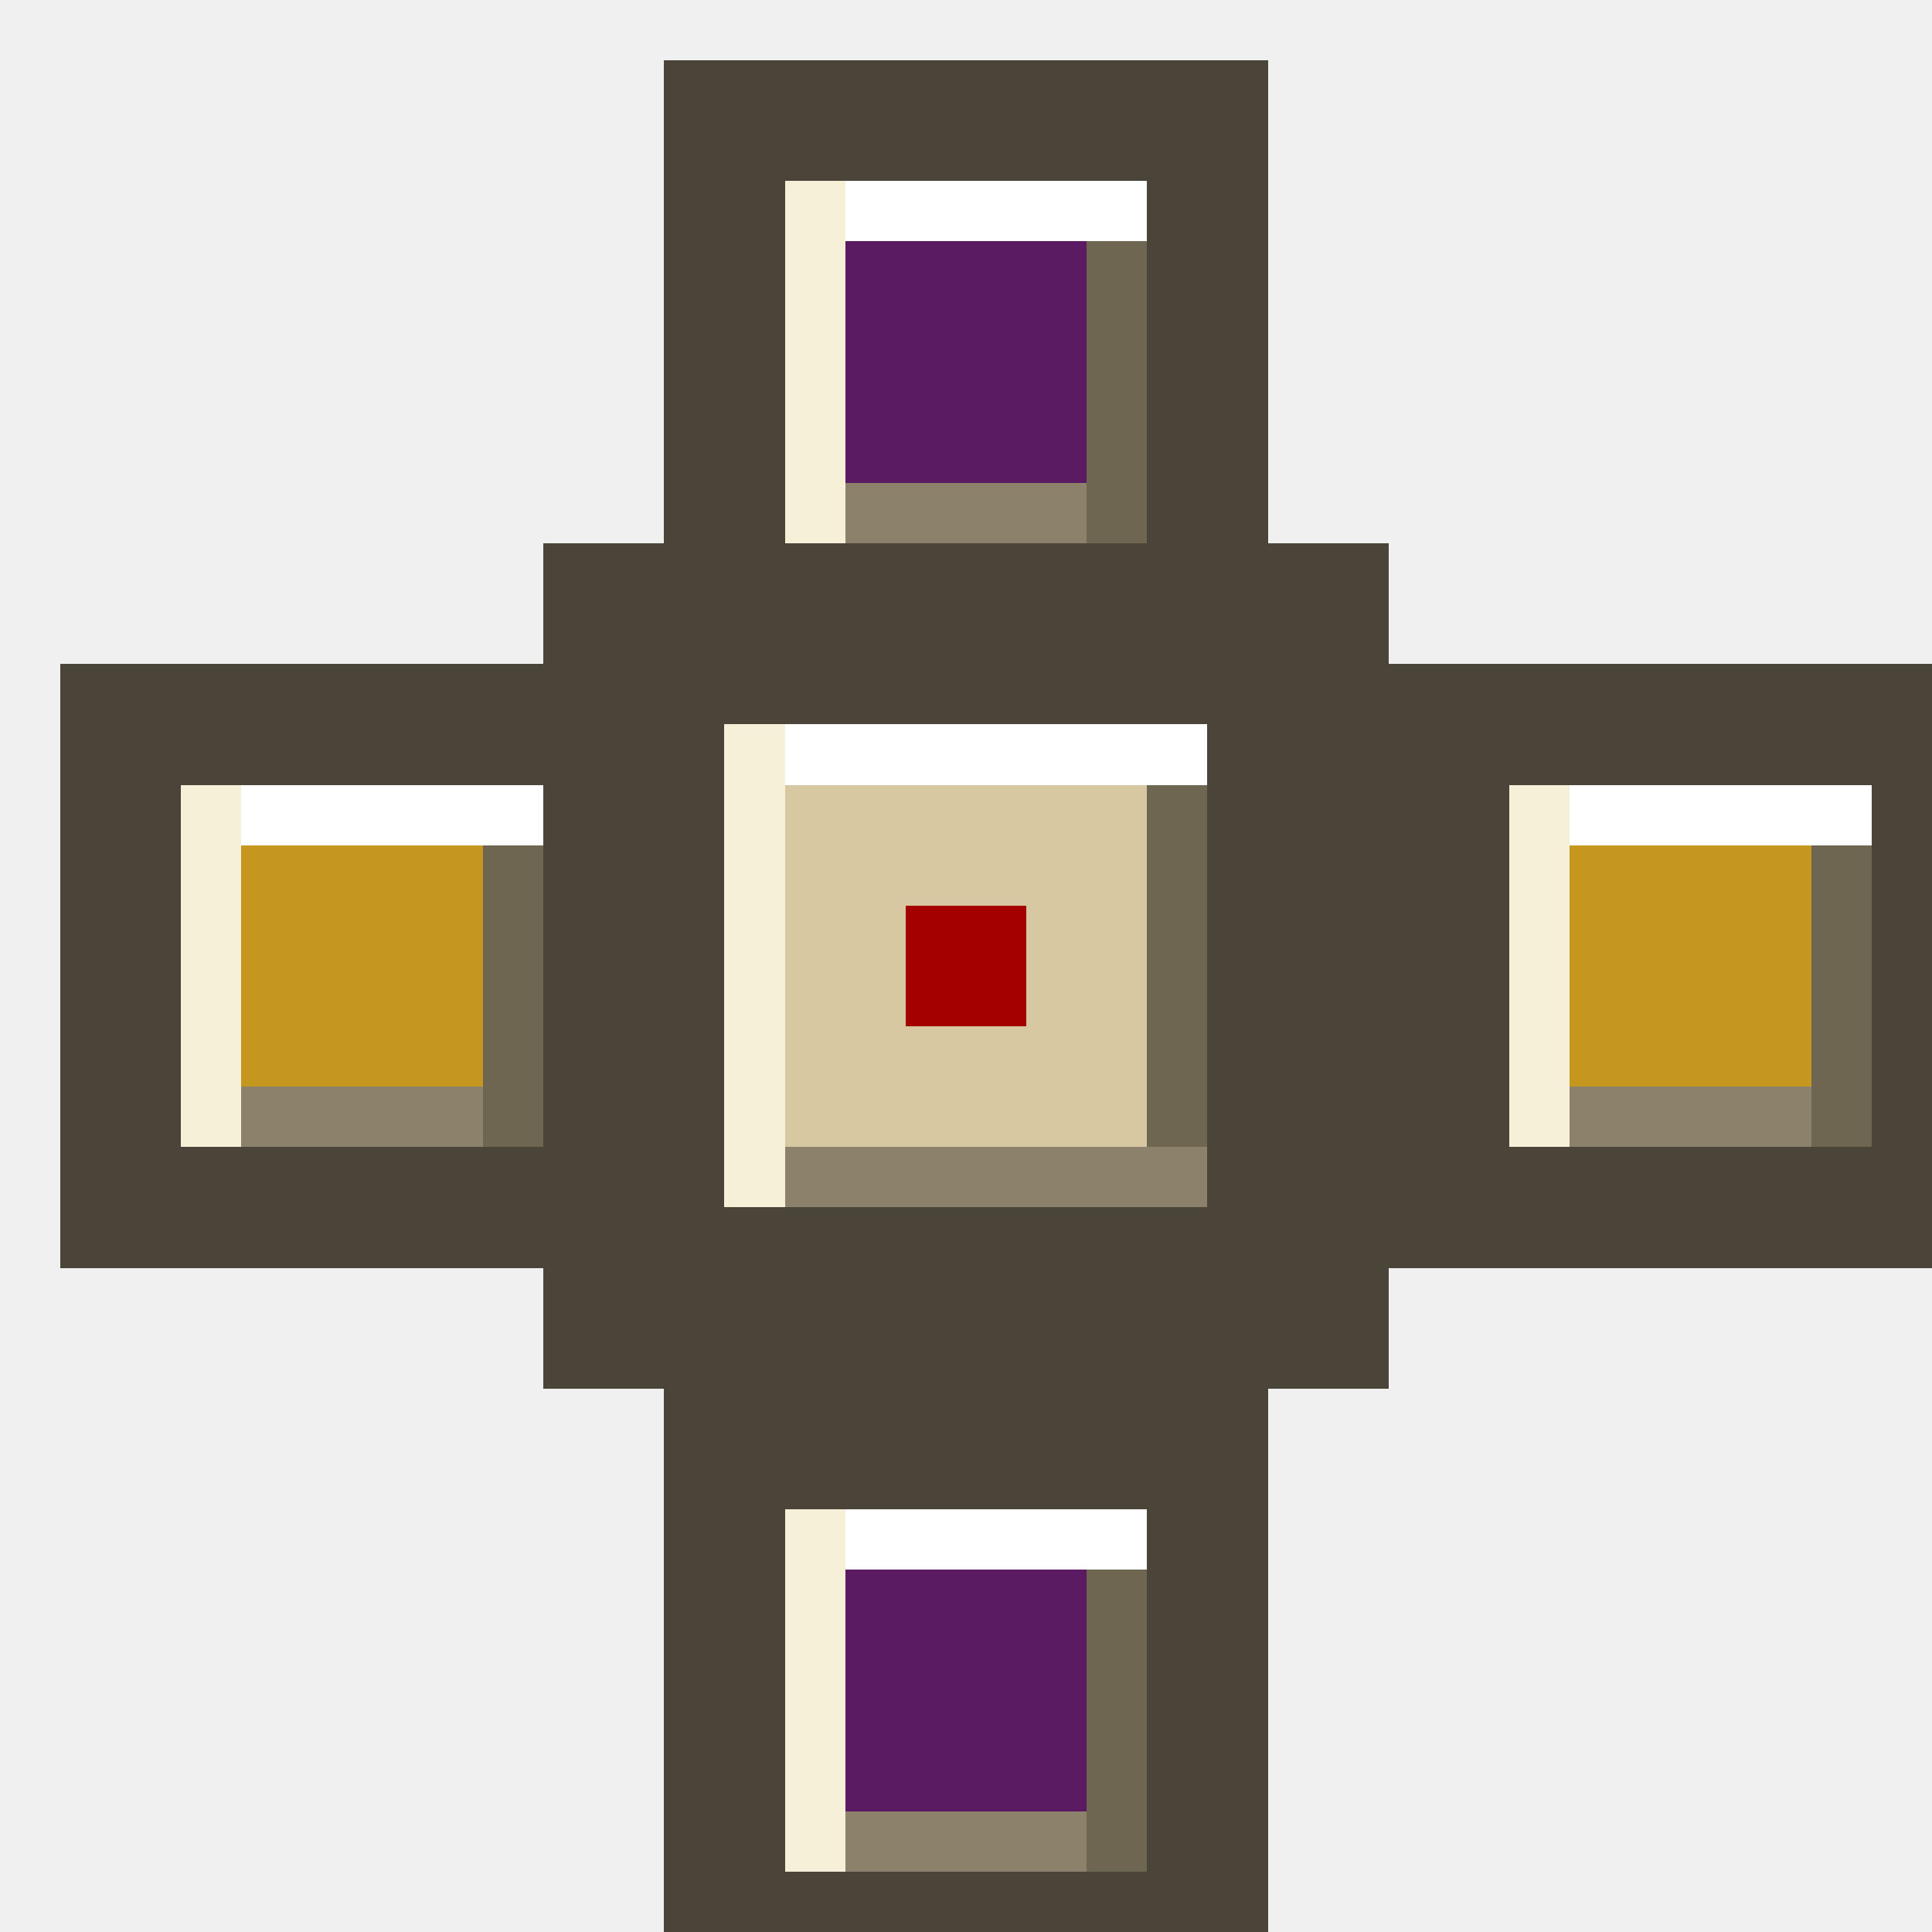
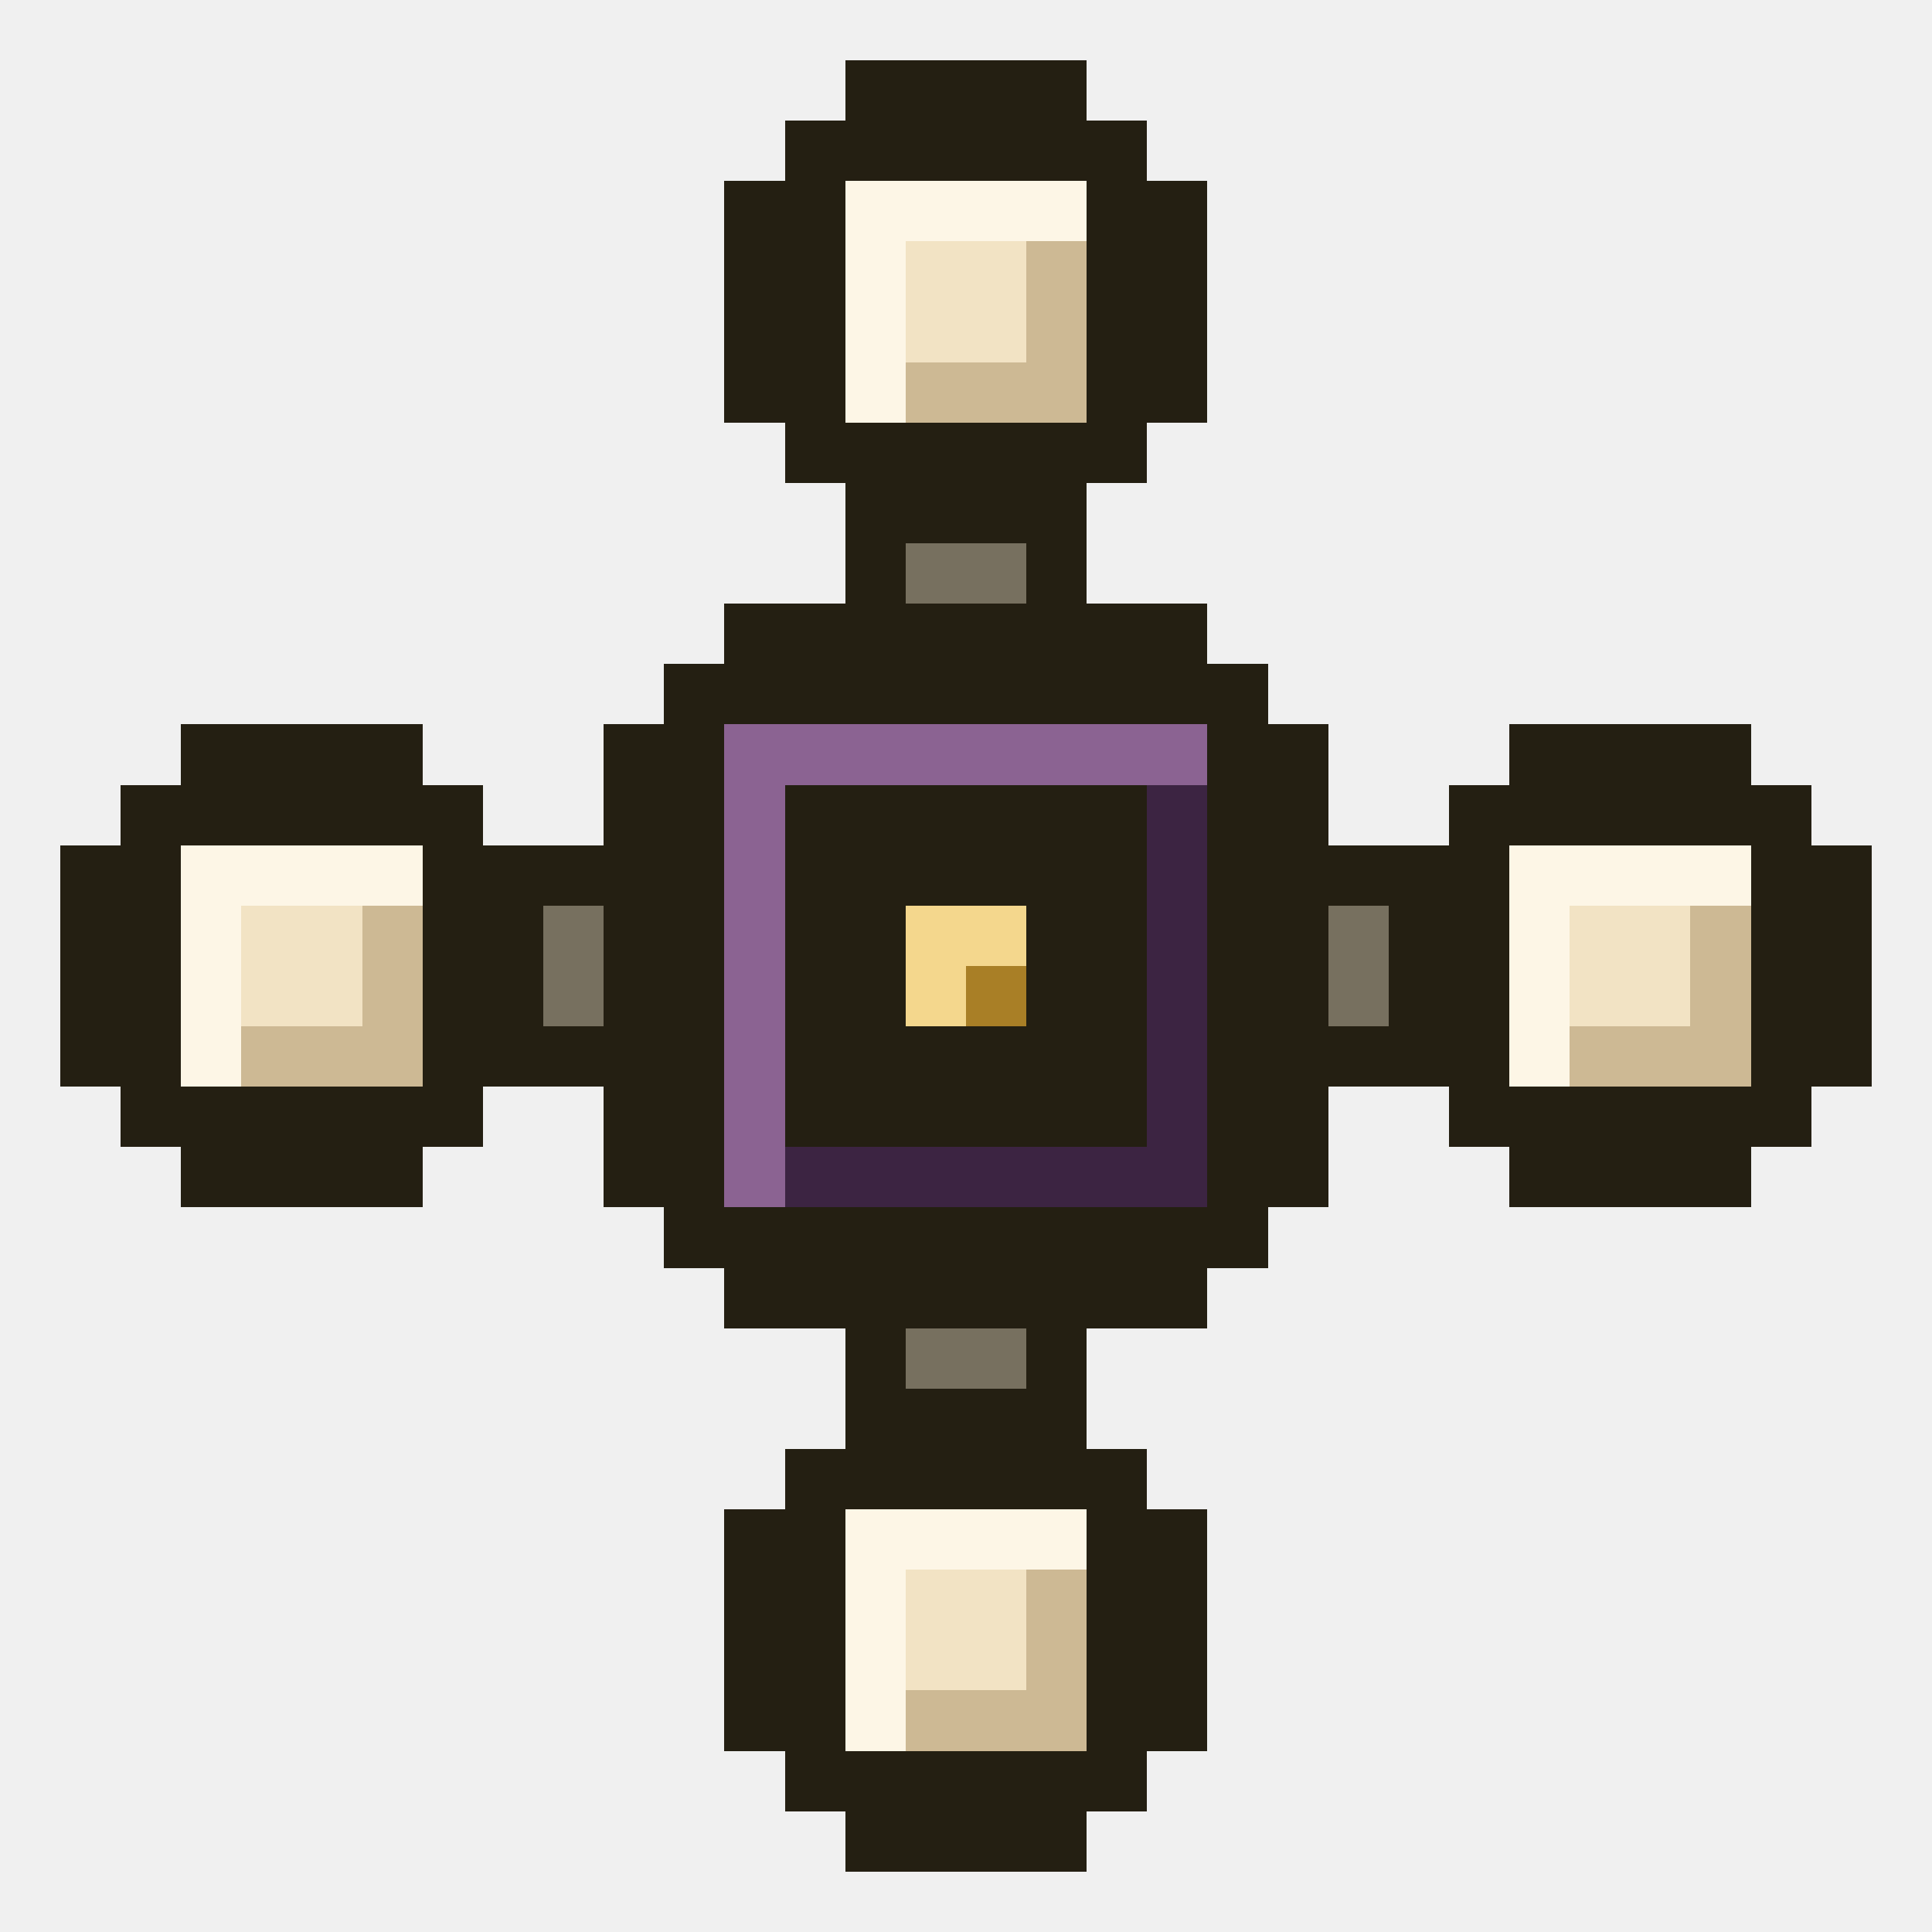
- <svg xmlns="http://www.w3.org/2000/svg" width="32" height="32" viewBox="0 0 32 32" shape-rendering="crispEdges" data-family="cattipu-pixelforge-sidebar-match" data-concept="four-way-node">
-   <rect x="14" y="3" width="4" height="7" fill="#4A4538" />
-   <rect x="14" y="22" width="4" height="7" fill="#4A4538" />
-   <rect x="3" y="14" width="7" height="4" fill="#4A4538" />
-   <rect x="22" y="14" width="7" height="4" fill="#4A4538" />
-   <rect x="11" y="1" width="10" height="10" fill="#4A4538" />
-   <rect x="13" y="3" width="6" height="6" fill="#5B1B63" />
-   <rect x="13" y="3" width="6" height="1" fill="#FFFFFF" />
-   <rect x="13" y="3" width="1" height="6" fill="#F7F0D8" />
-   <rect x="14" y="8" width="5" height="1" fill="#8C826B" />
-   <rect x="18" y="4" width="1" height="5" fill="#6F6652" />
-   <rect x="11" y="23" width="10" height="10" fill="#4A4538" />
-   <rect x="13" y="25" width="6" height="6" fill="#5B1B63" />
-   <rect x="13" y="25" width="6" height="1" fill="#FFFFFF" />
-   <rect x="13" y="25" width="1" height="6" fill="#F7F0D8" />
-   <rect x="14" y="30" width="5" height="1" fill="#8C826B" />
-   <rect x="18" y="26" width="1" height="5" fill="#6F6652" />
-   <rect x="1" y="11" width="10" height="10" fill="#4A4538" />
-   <rect x="3" y="13" width="6" height="6" fill="#C6971F" />
-   <rect x="3" y="13" width="6" height="1" fill="#FFFFFF" />
-   <rect x="3" y="13" width="1" height="6" fill="#F7F0D8" />
-   <rect x="4" y="18" width="5" height="1" fill="#8C826B" />
-   <rect x="8" y="14" width="1" height="5" fill="#6F6652" />
-   <rect x="23" y="11" width="10" height="10" fill="#4A4538" />
-   <rect x="25" y="13" width="6" height="6" fill="#C6971F" />
-   <rect x="25" y="13" width="6" height="1" fill="#FFFFFF" />
-   <rect x="25" y="13" width="1" height="6" fill="#F7F0D8" />
-   <rect x="26" y="18" width="5" height="1" fill="#8C826B" />
-   <rect x="30" y="14" width="1" height="5" fill="#6F6652" />
-   <rect x="9" y="9" width="14" height="14" fill="#4A4538" />
-   <rect x="12" y="12" width="8" height="8" fill="#D8C8A2" />
-   <rect x="12" y="12" width="8" height="1" fill="#FFFFFF" />
-   <rect x="12" y="12" width="1" height="8" fill="#F7F0D8" />
-   <rect x="13" y="19" width="7" height="1" fill="#8C826B" />
-   <rect x="19" y="13" width="1" height="6" fill="#6F6652" />
-   <rect x="15" y="15" width="2" height="2" fill="#A40000" />
+ <svg xmlns="http://www.w3.org/2000/svg" viewBox="0 0 32 32" width="32" height="32" shape-rendering="crispEdges" data-family="cattipu-pixelforge-sidebar-match" data-concept="four-way-node">
+   <path fill="#241f12" d="M14 1h4v1h-4zM13 2h6v1h-6zM12 3h2v1h-2zM18 3h2v1h-2zM12 4h2v1h-2zM18 4h2v1h-2zM12 5h2v1h-2zM18 5h2v1h-2zM12 6h2v1h-2zM18 6h2v1h-2zM13 7h6v1h-6zM14 8h4v1h-4zM14 9h1v1h-1zM17 9h1v1h-1zM12 10h8v1h-8zM11 11h10v1h-10zM3 12h4v1h-4zM10 12h2v1h-2zM20 12h2v1h-2zM25 12h4v1h-4zM2 13h6v1h-6zM10 13h2v1h-2zM13 13h6v1h-6zM20 13h2v1h-2zM24 13h6v1h-6zM1 14h2v1h-2zM7 14h5v1h-5zM13 14h6v1h-6zM20 14h5v1h-5zM29 14h2v1h-2zM1 15h2v1h-2zM7 15h2v1h-2zM10 15h2v1h-2zM13 15h2v1h-2zM17 15h2v1h-2zM20 15h2v1h-2zM23 15h2v1h-2zM29 15h2v1h-2zM1 16h2v1h-2zM7 16h2v1h-2zM10 16h2v1h-2zM13 16h2v1h-2zM17 16h2v1h-2zM20 16h2v1h-2zM23 16h2v1h-2zM29 16h2v1h-2zM1 17h2v1h-2zM7 17h5v1h-5zM13 17h6v1h-6zM20 17h5v1h-5zM29 17h2v1h-2zM2 18h6v1h-6zM10 18h2v1h-2zM13 18h6v1h-6zM20 18h2v1h-2zM24 18h6v1h-6zM3 19h4v1h-4zM10 19h2v1h-2zM20 19h2v1h-2zM25 19h4v1h-4zM11 20h10v1h-10zM12 21h8v1h-8zM14 22h1v1h-1zM17 22h1v1h-1zM14 23h4v1h-4zM13 24h6v1h-6zM12 25h2v1h-2zM18 25h2v1h-2zM12 26h2v1h-2zM18 26h2v1h-2zM12 27h2v1h-2zM18 27h2v1h-2zM12 28h2v1h-2zM18 28h2v1h-2zM13 29h6v1h-6zM14 30h4v1h-4z" />
+   <path fill="#3c2442" d="M19 13h1v1h-1zM19 14h1v1h-1zM19 15h1v1h-1zM19 16h1v1h-1zM19 17h1v1h-1zM19 18h1v1h-1zM13 19h7v1h-7z" />
+   <path fill="#77705f" d="M15 9h2v1h-2zM9 15h1v1h-1zM22 15h1v1h-1zM9 16h1v1h-1zM22 16h1v1h-1zM15 22h2v1h-2z" />
+   <path fill="#8b6392" d="M12 12h8v1h-8zM12 13h1v1h-1zM12 14h1v1h-1zM12 15h1v1h-1zM12 16h1v1h-1zM12 17h1v1h-1zM12 18h1v1h-1zM12 19h1v1h-1z" />
+   <path fill="#a97f26" d="M16 16h1v1h-1z" />
+   <path fill="#cdb994" d="M17 4h1v1h-1zM17 5h1v1h-1zM15 6h3v1h-3zM6 15h1v1h-1zM28 15h1v1h-1zM6 16h1v1h-1zM28 16h1v1h-1zM4 17h3v1h-3zM26 17h3v1h-3zM17 26h1v1h-1zM17 27h1v1h-1zM15 28h3v1h-3z" />
+   <path fill="#f2e3c4" d="M15 4h2v1h-2zM15 5h2v1h-2zM4 15h2v1h-2zM26 15h2v1h-2zM4 16h2v1h-2zM26 16h2v1h-2zM15 26h2v1h-2zM15 27h2v1h-2z" />
+   <path fill="#f4d78d" d="M15 15h2v1h-2zM15 16h1v1h-1z" />
+   <path fill="#fdf6e6" d="M14 3h4v1h-4zM14 4h1v1h-1zM14 5h1v1h-1zM14 6h1v1h-1zM3 14h4v1h-4zM25 14h4v1h-4zM3 15h1v1h-1zM25 15h1v1h-1zM3 16h1v1h-1zM25 16h1v1h-1zM3 17h1v1h-1zM25 17h1v1h-1zM14 25h4v1h-4zM14 26h1v1h-1zM14 27h1v1h-1zM14 28h1v1h-1z" />
</svg>
